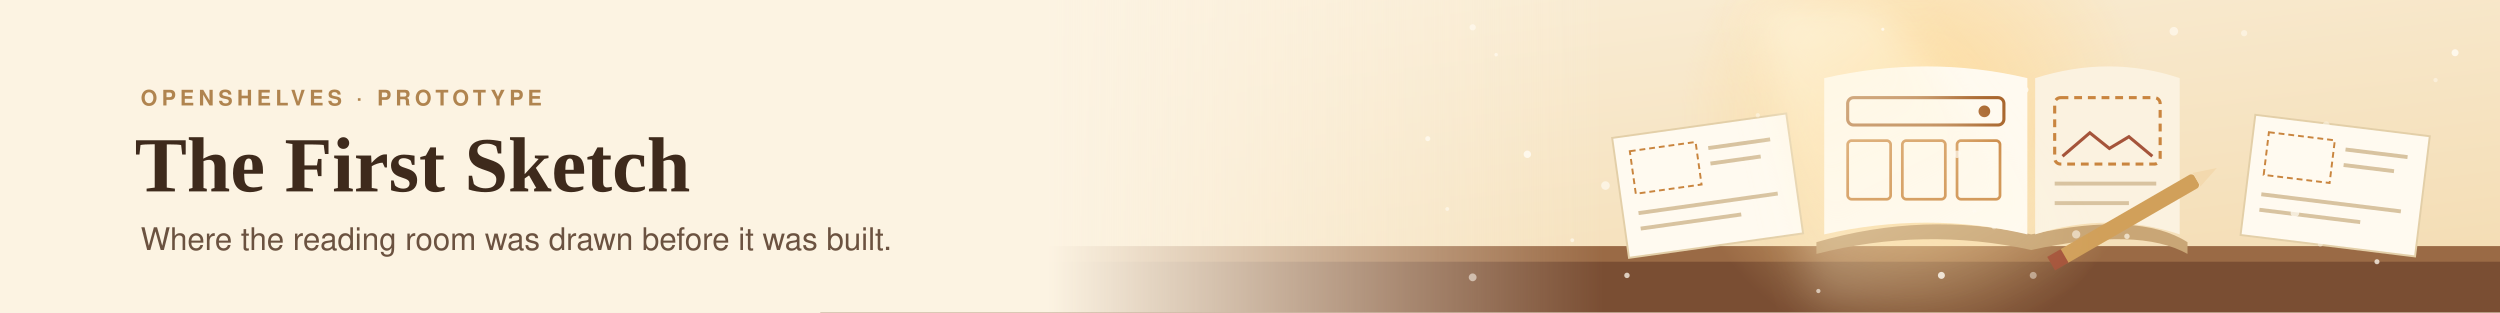
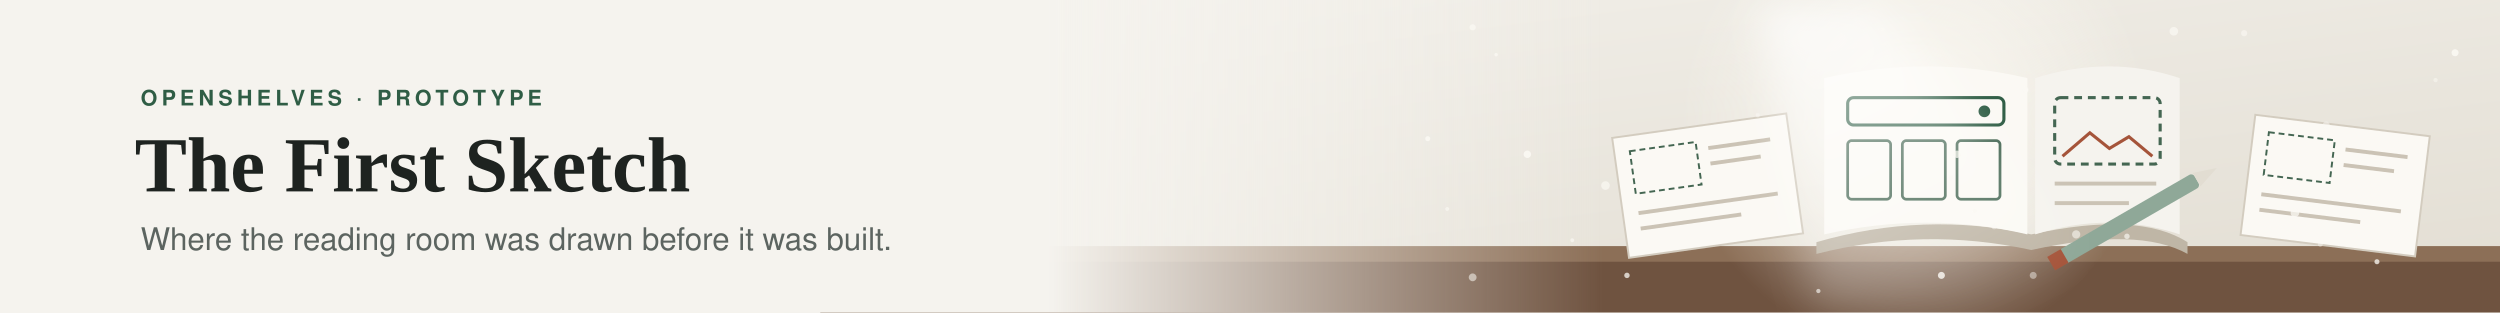
<svg xmlns="http://www.w3.org/2000/svg" width="1280" height="160" viewBox="0 0 1280 160" font-family="'DM Sans', -apple-system, BlinkMacSystemFont, 'Segoe UI', Helvetica, Arial, sans-serif" role="img">
  <defs>
    <linearGradient id="beam" x1="0" y1="0" x2="0.6" y2="1">
-       <stop offset="0" stop-color="#fff6dc" stop-opacity=".7" />
-       <stop offset="1" stop-color="#fff6dc" stop-opacity="0" />
+       <stop offset="0" stop-color="#ffffff" stop-opacity=".7" />
+       <stop offset="1" stop-color="#ffffff" stop-opacity="0" />
    </linearGradient>
    <filter id="soft" x="-20%" y="-20%" width="140%" height="140%">
      <feGaussianBlur stdDeviation="10" />
    </filter>
    <linearGradient id="bg" x1="0" y1="0" x2="1" y2="1">
-       <stop offset="0" stop-color="#fcf3e2" />
-       <stop offset="1" stop-color="#f3dbb0" />
+       <stop offset="0" stop-color="#f5f3ee" />
+       <stop offset="1" stop-color="#e2ddd2" />
    </linearGradient>
    <linearGradient id="fade" x1="0" x2="1">
-       <stop offset="0.42" stop-color="#fcf3e2" />
-       <stop offset="0.64" stop-color="#fcf3e2" stop-opacity="0" />
+       <stop offset="0.42" stop-color="#f5f3ee" />
+       <stop offset="0.64" stop-color="#f5f3ee" stop-opacity="0" />
    </linearGradient>
    <radialGradient id="glow" cx=".5" cy=".5" r=".5">
-       <stop offset="0" stop-color="#ffd890" stop-opacity=".8" />
-       <stop offset="1" stop-color="#ffd890" stop-opacity="0" />
+       <stop offset="0" stop-color="#fffdf7" stop-opacity=".8" />
+       <stop offset="1" stop-color="#fffdf7" stop-opacity="0" />
    </radialGradient>
  </defs>
  <rect width="1280" height="160" fill="url(#bg)" />
-   <rect x="420" y="132" width="860" height="28" fill="#7a4e33" />
-   <rect x="420" y="126" width="860" height="8" fill="#9a6a45" />
+   <rect x="420" y="132" width="860" height="28" fill="#6f5340" />
+   <rect x="420" y="126" width="860" height="8" fill="#8c6f57" />
  <circle cx="980" cy="60" r="120" fill="url(#glow)" />
  <g transform="rotate(-8 875 100)">
-     <rect x="830" y="64" width="90" height="62" fill="#fffaf0" stroke="#e3cfa8" />
-     <rect x="838" y="72" width="34" height="22" fill="none" stroke="#c9853f" stroke-dasharray="3 2" />
-     <line x1="878" y1="76" x2="910" y2="76" stroke="#d8c3a0" stroke-width="2" />
-     <line x1="878" y1="84" x2="904" y2="84" stroke="#d8c3a0" stroke-width="2" />
-     <line x1="838" y1="104" x2="910" y2="104" stroke="#d8c3a0" stroke-width="2" />
-     <line x1="838" y1="112" x2="890" y2="112" stroke="#d8c3a0" stroke-width="2" />
+     <rect x="830" y="64" width="90" height="62" fill="#fbf9f4" stroke="#d3ccbf" />
+     <rect x="838" y="72" width="34" height="22" fill="none" stroke="#446652" stroke-dasharray="3 2" />
+     <line x1="878" y1="76" x2="910" y2="76" stroke="#cbc3b5" stroke-width="2" />
+     <line x1="878" y1="84" x2="904" y2="84" stroke="#cbc3b5" stroke-width="2" />
+     <line x1="838" y1="104" x2="910" y2="104" stroke="#cbc3b5" stroke-width="2" />
+     <line x1="838" y1="112" x2="890" y2="112" stroke="#cbc3b5" stroke-width="2" />
  </g>
  <g transform="rotate(7 1195 100)">
-     <rect x="1150" y="64" width="90" height="62" fill="#fffaf0" stroke="#e3cfa8" />
-     <rect x="1158" y="72" width="34" height="22" fill="none" stroke="#c9853f" stroke-dasharray="3 2" />
-     <line x1="1198" y1="76" x2="1230" y2="76" stroke="#d8c3a0" stroke-width="2" />
-     <line x1="1198" y1="84" x2="1224" y2="84" stroke="#d8c3a0" stroke-width="2" />
-     <line x1="1158" y1="104" x2="1230" y2="104" stroke="#d8c3a0" stroke-width="2" />
-     <line x1="1158" y1="112" x2="1210" y2="112" stroke="#d8c3a0" stroke-width="2" />
+     <rect x="1150" y="64" width="90" height="62" fill="#fbf9f4" stroke="#d3ccbf" />
+     <rect x="1158" y="72" width="34" height="22" fill="none" stroke="#446652" stroke-dasharray="3 2" />
+     <line x1="1198" y1="76" x2="1230" y2="76" stroke="#cbc3b5" stroke-width="2" />
+     <line x1="1198" y1="84" x2="1224" y2="84" stroke="#cbc3b5" stroke-width="2" />
+     <line x1="1158" y1="104" x2="1230" y2="104" stroke="#cbc3b5" stroke-width="2" />
+     <line x1="1158" y1="112" x2="1210" y2="112" stroke="#cbc3b5" stroke-width="2" />
  </g>
-   <path d="M930,124 Q985,108 1040,120 Q1095,108 1120,124 L1120,130 Q1095,116 1040,128 Q985,116 930,130Z" fill="#c9a676" />
-   <path d="M934,40 Q987,28 1038,40 L1038,120 Q987,108 934,120Z" fill="#fffaf0" />
-   <path d="M1042,40 Q1080,28 1116,40 L1116,120 Q1080,108 1042,120Z" fill="#fbf2e0" />
-   <rect x="946" y="50" width="80" height="14" rx="3" fill="none" stroke="#a8652c" stroke-width="1.6" />
-   <circle cx="1016" cy="57" r="3" fill="#a8652c" />
-   <rect x="946" y="72" width="22" height="30" rx="2" fill="none" stroke="#c9853f" stroke-width="1.4" />
-   <rect x="974" y="72" width="22" height="30" rx="2" fill="none" stroke="#c9853f" stroke-width="1.4" />
-   <rect x="1002" y="72" width="22" height="30" rx="2" fill="none" stroke="#c9853f" stroke-width="1.4" />
-   <rect x="1052" y="50" width="54" height="34" rx="3" fill="none" stroke="#c9853f" stroke-width="1.6" stroke-dasharray="4 3" />
+   <path d="M930,124 Q985,108 1040,120 Q1095,108 1120,124 L1120,130 Q1095,116 1040,128 Q985,116 930,130Z" fill="#bfb6a6" />
+   <path d="M934,40 Q987,28 1038,40 L1038,120 Q987,108 934,120Z" fill="#fbf9f4" />
+   <path d="M1042,40 Q1080,28 1116,40 L1116,120 Q1080,108 1042,120Z" fill="#f5f3ee" />
+   <rect x="946" y="50" width="80" height="14" rx="3" fill="none" stroke="#2f5d45" stroke-width="1.6" />
+   <circle cx="1016" cy="57" r="3" fill="#2f5d45" />
+   <rect x="946" y="72" width="22" height="30" rx="2" fill="none" stroke="#446652" stroke-width="1.4" />
+   <rect x="974" y="72" width="22" height="30" rx="2" fill="none" stroke="#446652" stroke-width="1.4" />
+   <rect x="1002" y="72" width="22" height="30" rx="2" fill="none" stroke="#446652" stroke-width="1.4" />
+   <rect x="1052" y="50" width="54" height="34" rx="3" fill="none" stroke="#446652" stroke-width="1.6" stroke-dasharray="4 3" />
  <path d="M1056,80 l14,-12 l10,8 l10,-6 l12,10" stroke="#a5543a" stroke-width="1.6" fill="none" />
-   <line x1="1052" y1="94" x2="1104" y2="94" stroke="#d8c3a0" stroke-width="2" />
-   <line x1="1052" y1="104" x2="1090" y2="104" stroke="#d8c3a0" stroke-width="2" />
+   <line x1="1052" y1="94" x2="1104" y2="94" stroke="#cbc3b5" stroke-width="2" />
+   <line x1="1052" y1="104" x2="1090" y2="104" stroke="#cbc3b5" stroke-width="2" />
  <g transform="rotate(-30 1090 112)">
-     <rect x="1050" y="108" width="80" height="8" rx="2" fill="#d1a05a" />
-     <polygon points="1130,108 1142,112 1130,116" fill="#f3d9ae" />
+     <rect x="1050" y="108" width="80" height="8" rx="2" fill="#8fa898" />
+     <polygon points="1130,108 1142,112 1130,116" fill="#e2ddd2" />
    <rect x="1044" y="108" width="8" height="8" fill="#a5543a" />
  </g>
  <g filter="url(#soft)">
    <polygon points="900,0 960,0 1090,160 930,160" fill="url(#beam)" />
  </g>
  <rect width="1280" height="160" fill="url(#fade)" />
-   <circle cx="741" cy="107" r="1.0" fill="#fffaf0" opacity="0.63" />
-   <circle cx="1089" cy="121" r="1.4" fill="#fffaf0" opacity="0.65" />
-   <circle cx="731" cy="71" r="1.3" fill="#fffaf0" opacity="0.83" />
-   <circle cx="1021" cy="116" r="1.4" fill="#fffaf0" opacity="0.49" />
-   <circle cx="1188" cy="125" r="1.3" fill="#fffaf0" opacity="0.45" />
-   <circle cx="1002" cy="79" r="1.9" fill="#fffaf0" opacity="0.70" />
-   <circle cx="999" cy="91" r="1.3" fill="#fffaf0" opacity="0.42" />
-   <circle cx="754" cy="142" r="2.0" fill="#fffaf0" opacity="0.55" />
-   <circle cx="1209" cy="83" r="0.9" fill="#fffaf0" opacity="0.83" />
-   <circle cx="1041" cy="141" r="1.8" fill="#fffaf0" opacity="0.45" />
-   <circle cx="1063" cy="120" r="2.1" fill="#fffaf0" opacity="0.57" />
-   <circle cx="1011" cy="108" r="1.0" fill="#fffaf0" opacity="0.82" />
-   <circle cx="1149" cy="17" r="1.6" fill="#fffaf0" opacity="0.58" />
-   <circle cx="822" cy="95" r="2.2" fill="#fffaf0" opacity="0.68" />
-   <circle cx="782" cy="79" r="1.9" fill="#fffaf0" opacity="0.88" />
-   <circle cx="1113" cy="16" r="2.2" fill="#fffaf0" opacity="0.70" />
-   <circle cx="766" cy="28" r="0.9" fill="#fffaf0" opacity="0.73" />
-   <circle cx="805" cy="123" r="1.0" fill="#fffaf0" opacity="0.67" />
-   <circle cx="964" cy="15" r="0.8" fill="#fffaf0" opacity="0.85" />
-   <circle cx="1257" cy="27" r="1.8" fill="#fffaf0" opacity="0.89" />
-   <circle cx="1217" cy="134" r="1.3" fill="#fffaf0" opacity="0.76" />
-   <circle cx="994" cy="141" r="1.8" fill="#fffaf0" opacity="0.82" />
-   <circle cx="1191" cy="64" r="1.8" fill="#fffaf0" opacity="0.45" />
-   <circle cx="833" cy="141" r="1.4" fill="#fffaf0" opacity="0.74" />
-   <circle cx="1037" cy="46" r="1.6" fill="#fffaf0" opacity="0.86" />
-   <circle cx="900" cy="59" r="1.1" fill="#fffaf0" opacity="0.49" />
-   <circle cx="1175" cy="109" r="2.2" fill="#fffaf0" opacity="0.73" />
-   <circle cx="1247" cy="41" r="1.1" fill="#fffaf0" opacity="0.51" />
-   <circle cx="931" cy="149" r="1.1" fill="#fffaf0" opacity="0.63" />
-   <circle cx="754" cy="14" r="1.6" fill="#fffaf0" opacity="0.71" />
-   <text x="72" y="54" font-size="11" font-weight="700" letter-spacing="2.2" fill="#b0844f">OPENSHELVES · PROTOTYPE</text>
-   <text x="69" y="98" font-family="Literata, Georgia, 'Times New Roman', serif" font-size="40" font-weight="600" fill="#3e2a1c">The First Sketch</text>
-   <text x="72" y="128" font-size="16" fill="#6b5240">Where the reading room was drawn before it was built.</text>
+   <circle cx="741" cy="107" r="1.0" fill="#fbf9f4" opacity="0.63" />
+   <circle cx="1089" cy="121" r="1.4" fill="#fbf9f4" opacity="0.65" />
+   <circle cx="731" cy="71" r="1.3" fill="#fbf9f4" opacity="0.83" />
+   <circle cx="1021" cy="116" r="1.4" fill="#fbf9f4" opacity="0.49" />
+   <circle cx="1188" cy="125" r="1.3" fill="#fbf9f4" opacity="0.45" />
+   <circle cx="1002" cy="79" r="1.9" fill="#fbf9f4" opacity="0.70" />
+   <circle cx="999" cy="91" r="1.3" fill="#fbf9f4" opacity="0.42" />
+   <circle cx="754" cy="142" r="2.0" fill="#fbf9f4" opacity="0.55" />
+   <circle cx="1209" cy="83" r="0.9" fill="#fbf9f4" opacity="0.83" />
+   <circle cx="1041" cy="141" r="1.8" fill="#fbf9f4" opacity="0.45" />
+   <circle cx="1063" cy="120" r="2.1" fill="#fbf9f4" opacity="0.57" />
+   <circle cx="1011" cy="108" r="1.0" fill="#fbf9f4" opacity="0.82" />
+   <circle cx="1149" cy="17" r="1.6" fill="#fbf9f4" opacity="0.58" />
+   <circle cx="822" cy="95" r="2.2" fill="#fbf9f4" opacity="0.68" />
+   <circle cx="782" cy="79" r="1.9" fill="#fbf9f4" opacity="0.88" />
+   <circle cx="1113" cy="16" r="2.2" fill="#fbf9f4" opacity="0.70" />
+   <circle cx="766" cy="28" r="0.9" fill="#fbf9f4" opacity="0.73" />
+   <circle cx="805" cy="123" r="1.0" fill="#fbf9f4" opacity="0.67" />
+   <circle cx="964" cy="15" r="0.8" fill="#fbf9f4" opacity="0.85" />
+   <circle cx="1257" cy="27" r="1.8" fill="#fbf9f4" opacity="0.89" />
+   <circle cx="1217" cy="134" r="1.3" fill="#fbf9f4" opacity="0.76" />
+   <circle cx="994" cy="141" r="1.8" fill="#fbf9f4" opacity="0.82" />
+   <circle cx="1191" cy="64" r="1.8" fill="#fbf9f4" opacity="0.45" />
+   <circle cx="833" cy="141" r="1.4" fill="#fbf9f4" opacity="0.74" />
+   <circle cx="1037" cy="46" r="1.6" fill="#fbf9f4" opacity="0.86" />
+   <circle cx="900" cy="59" r="1.1" fill="#fbf9f4" opacity="0.49" />
+   <circle cx="1175" cy="109" r="2.2" fill="#fbf9f4" opacity="0.73" />
+   <circle cx="1247" cy="41" r="1.1" fill="#fbf9f4" opacity="0.51" />
+   <circle cx="931" cy="149" r="1.1" fill="#fbf9f4" opacity="0.63" />
+   <circle cx="754" cy="14" r="1.6" fill="#fbf9f4" opacity="0.71" />
+   <text x="72" y="54" font-size="11" font-weight="700" letter-spacing="2.2" fill="#2f5d45">OPENSHELVES · PROTOTYPE</text>
+   <text x="69" y="98" font-family="Literata, Georgia, 'Times New Roman', serif" font-size="40" font-weight="600" fill="#1e2320">The First Sketch</text>
+   <text x="72" y="128" font-size="16" fill="#5c6460">Where the reading room was drawn before it was built.</text>
</svg>
